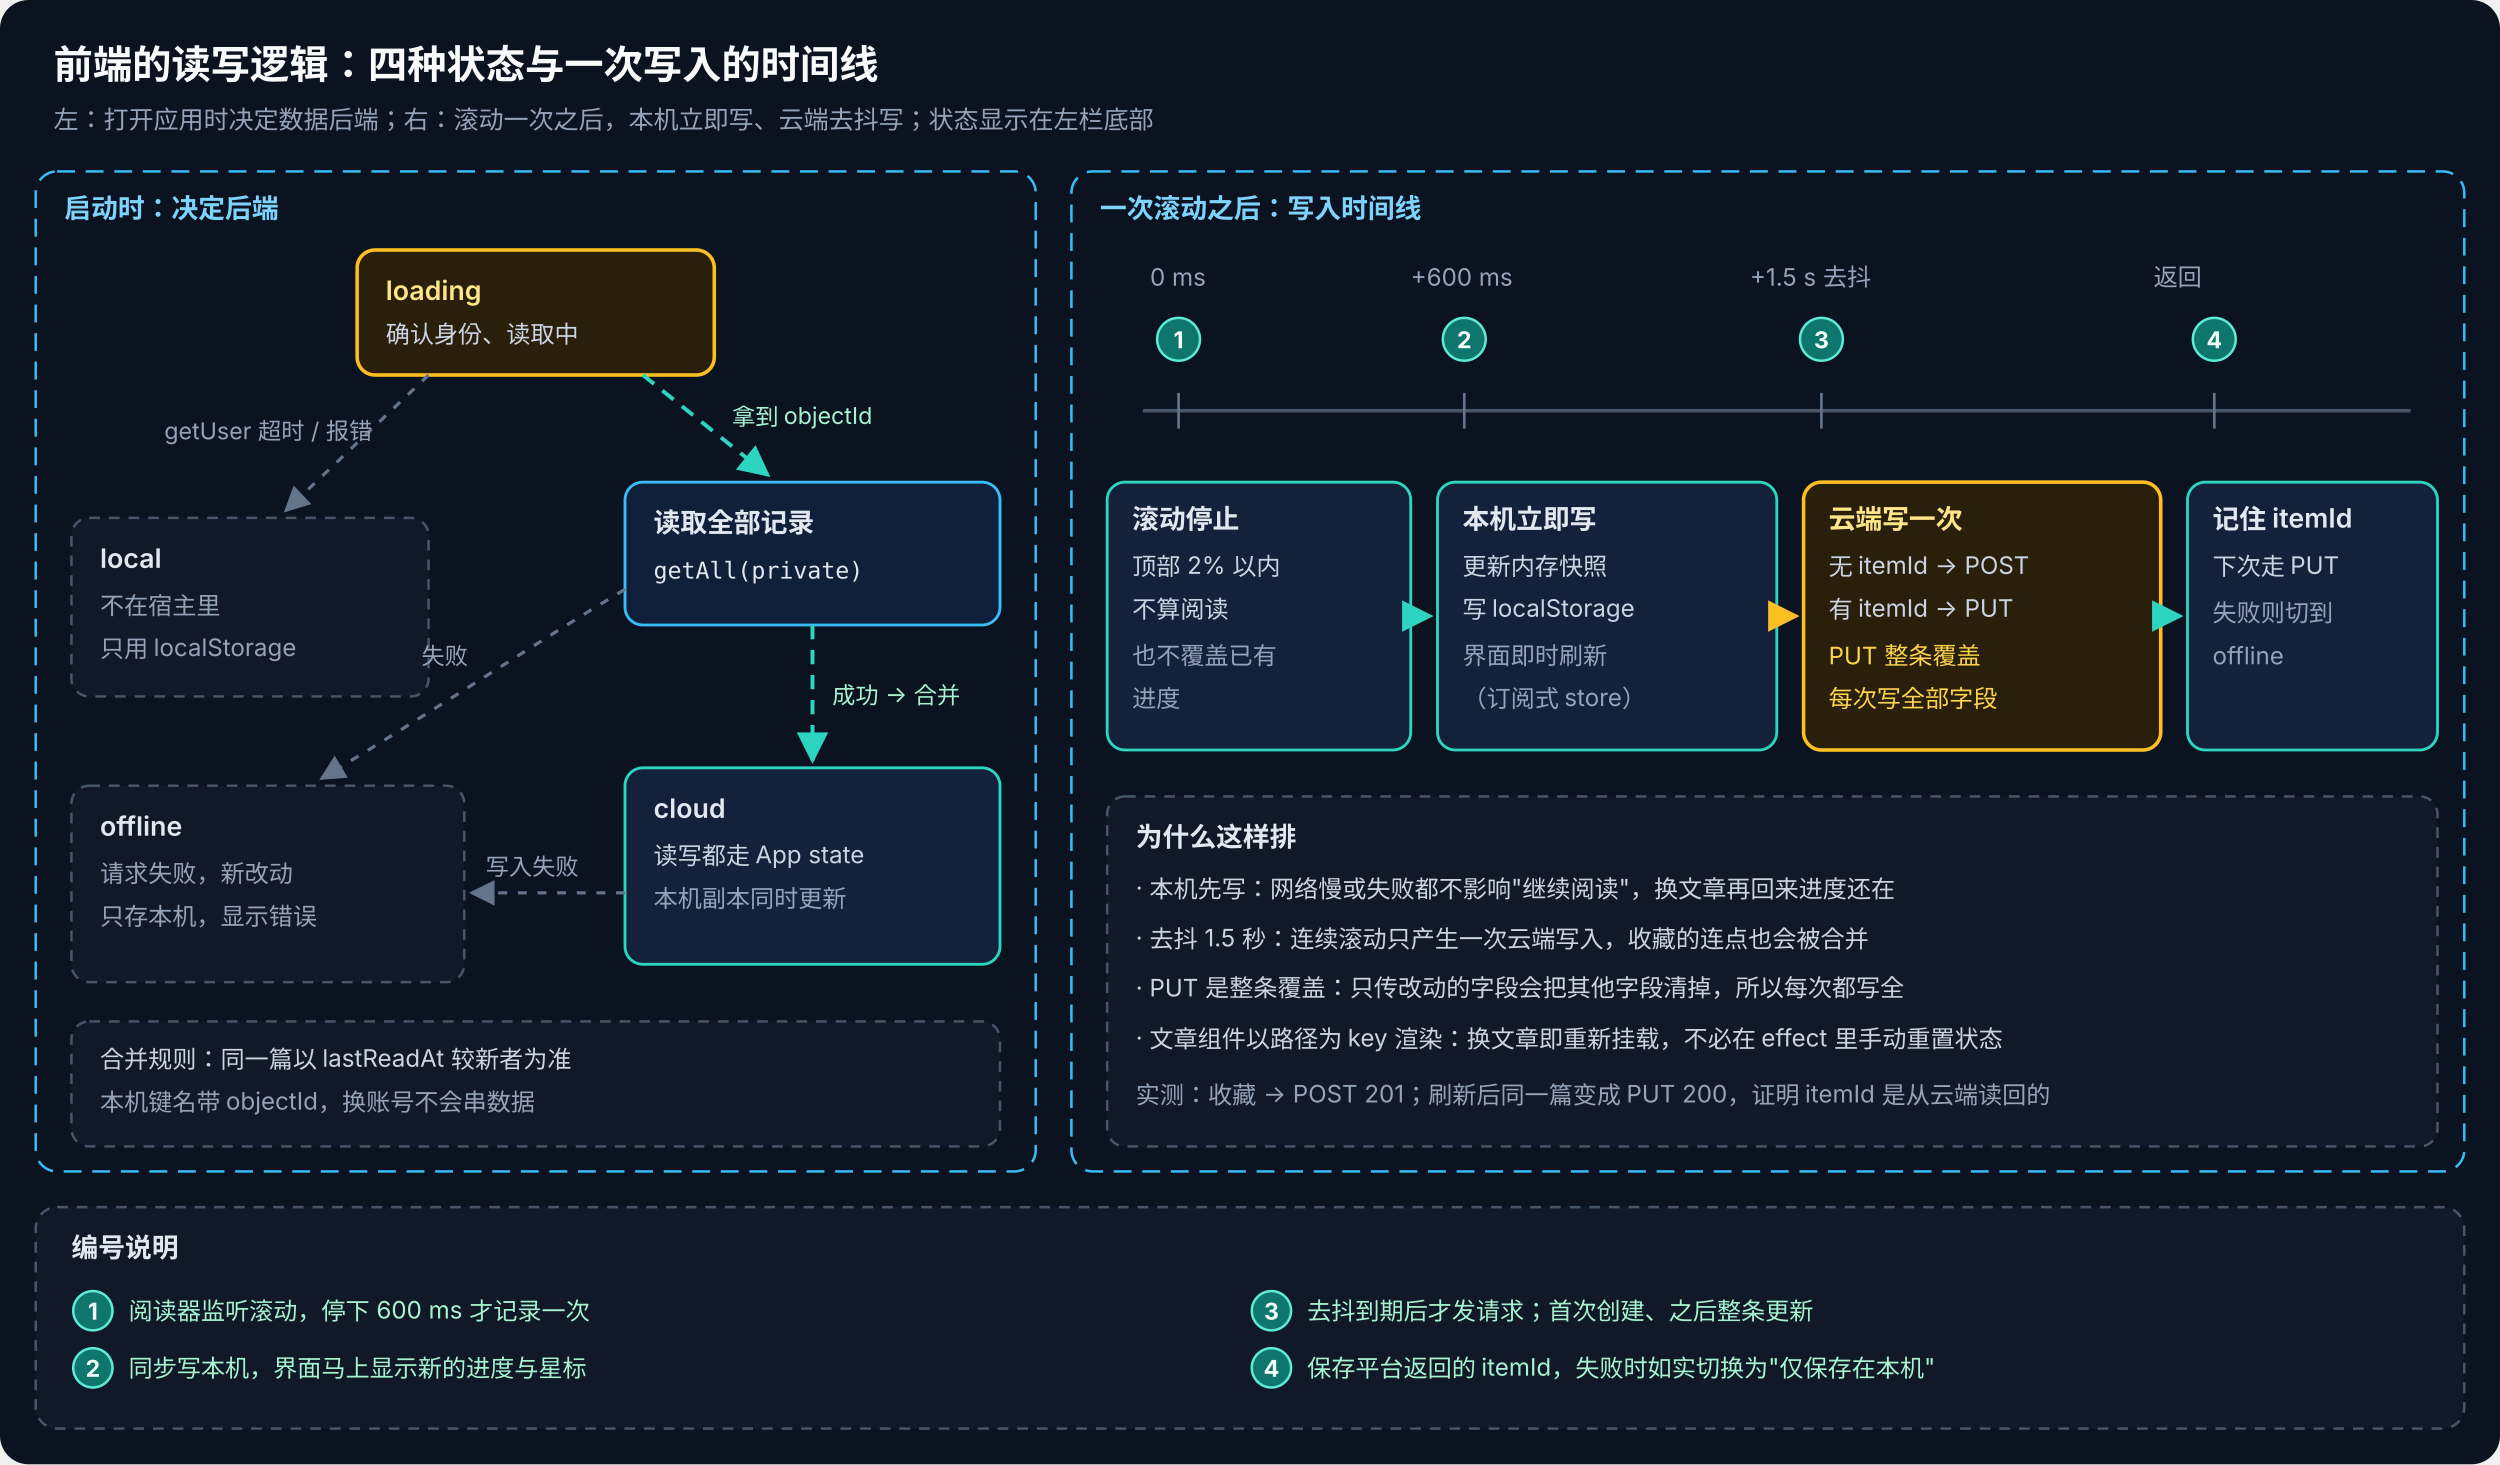
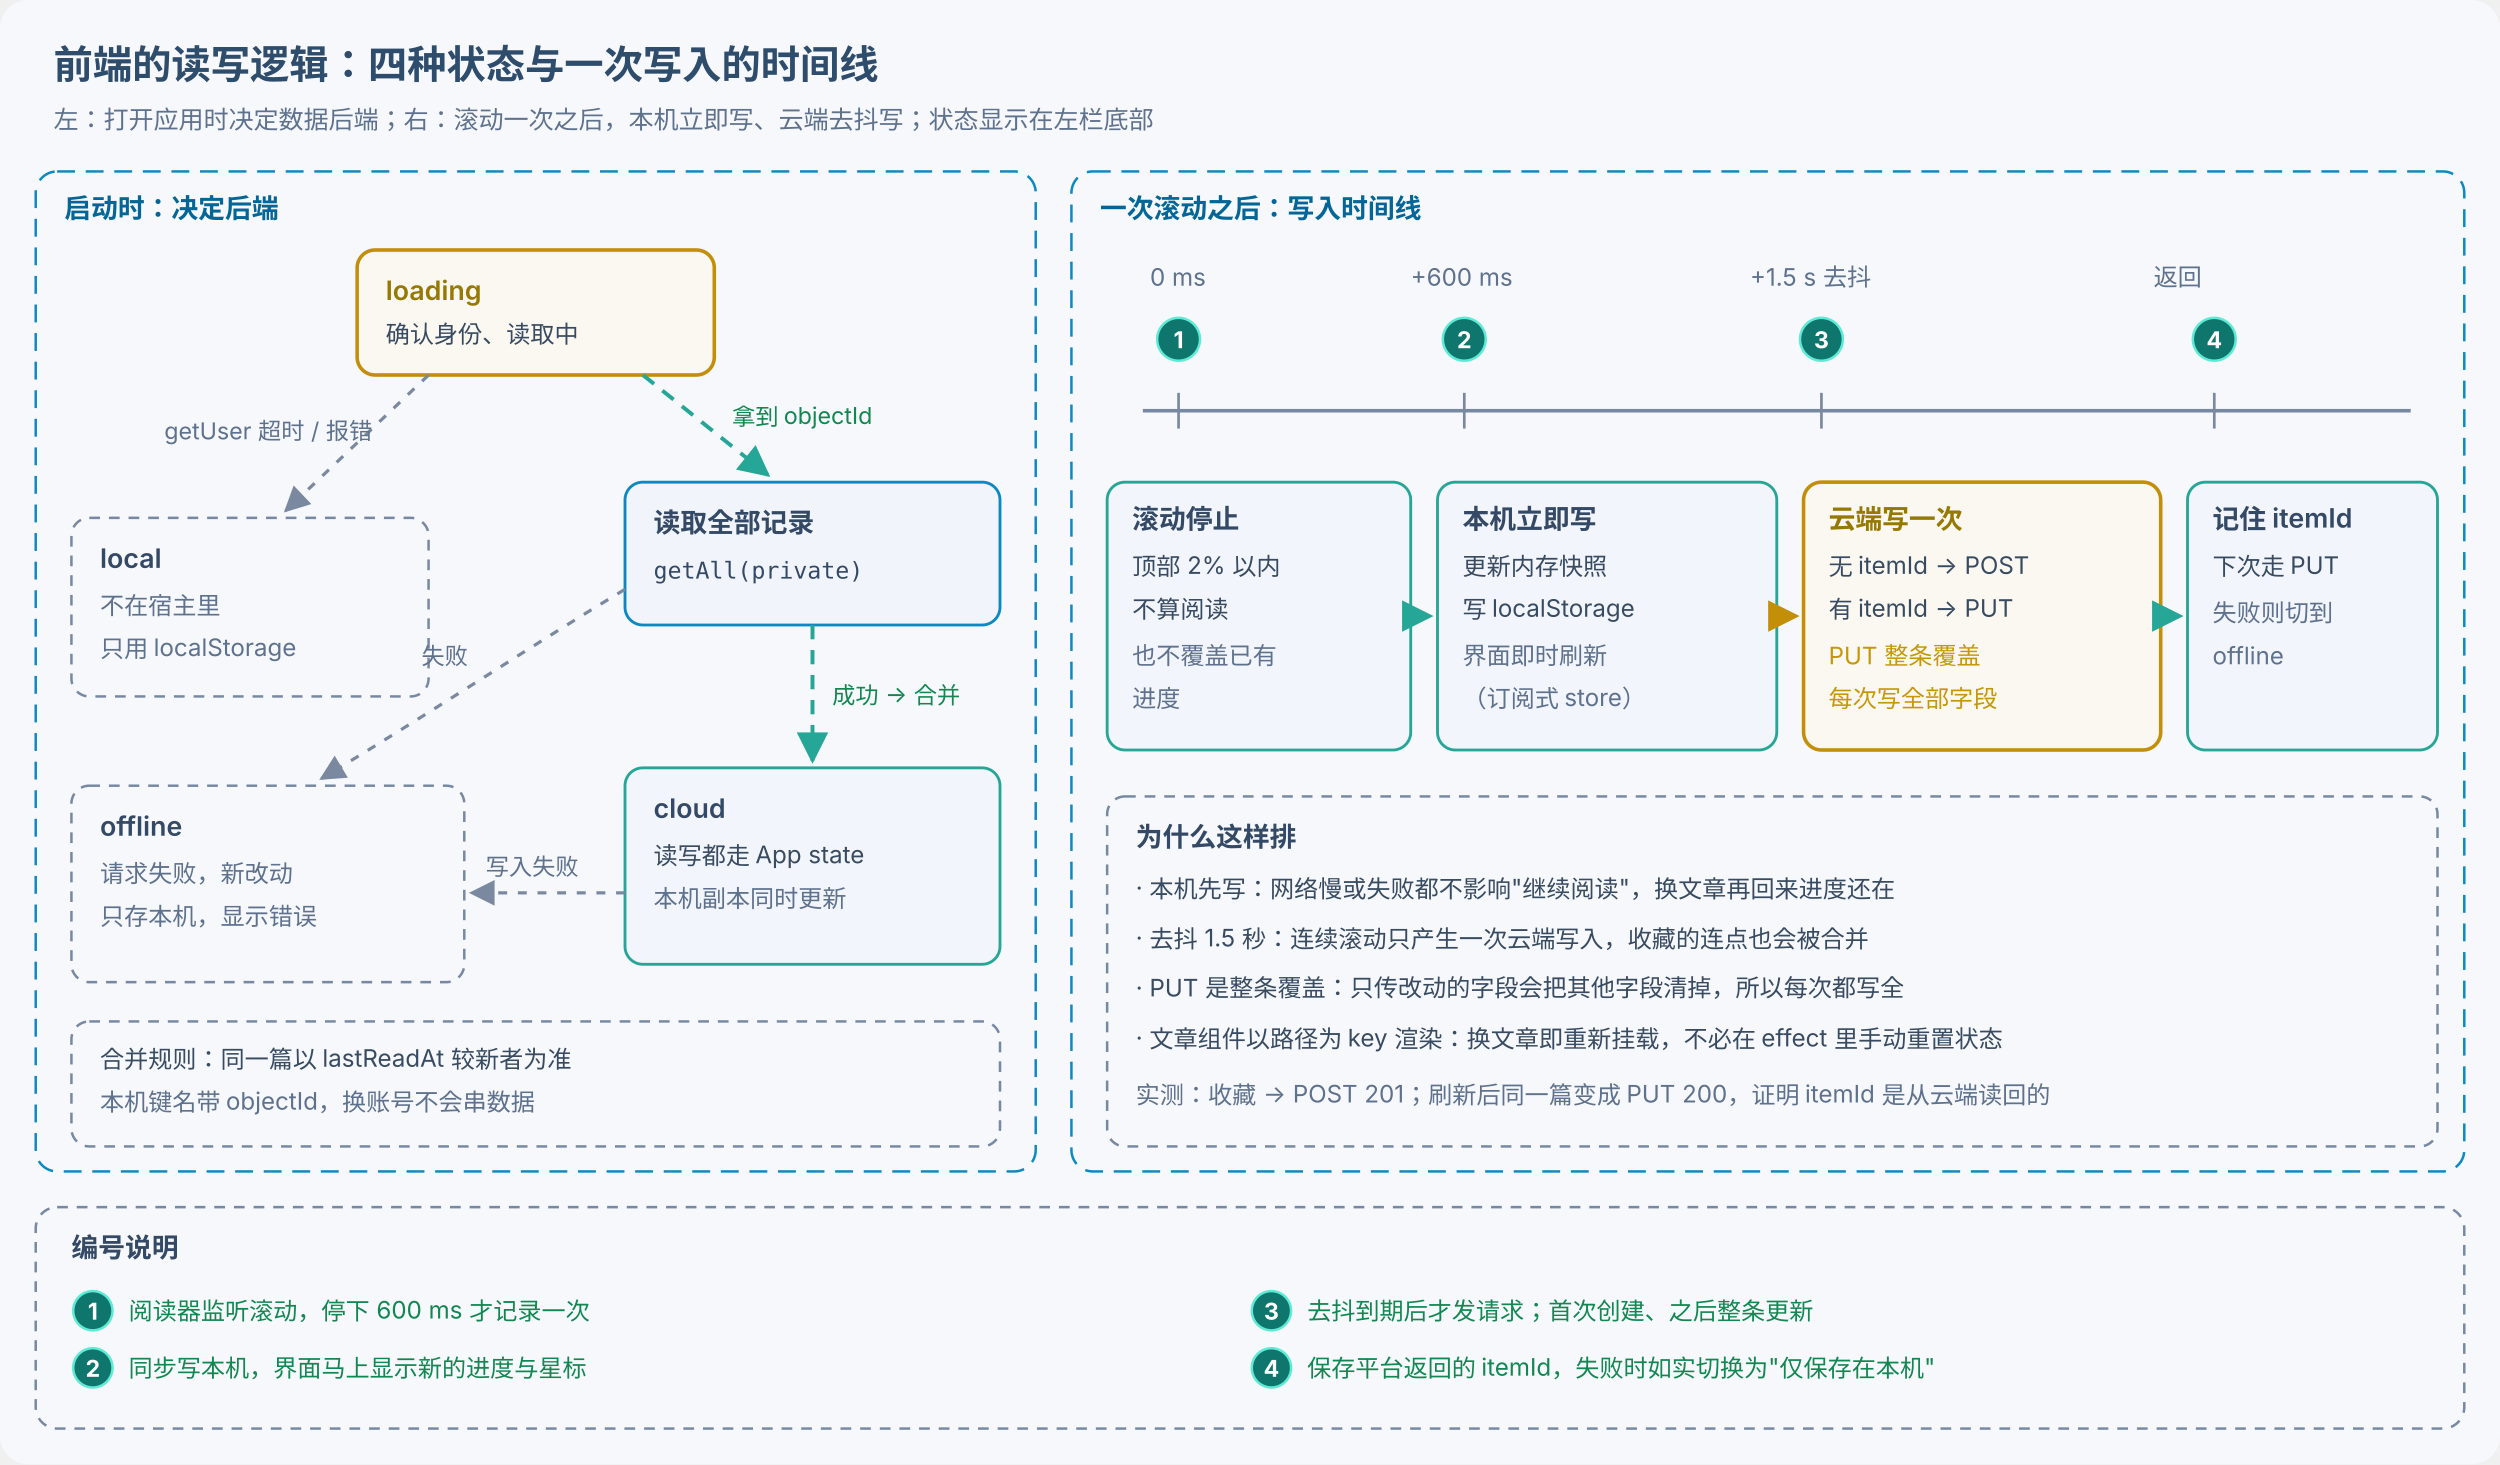
<svg xmlns="http://www.w3.org/2000/svg" viewBox="0 0 1400 820" width="1400" height="820" font-family="-apple-system, 'PingFang SC', 'Microsoft YaHei', 'Segoe UI', sans-serif">
  <defs>
    <marker id="arr" viewBox="0 0 10 10" refX="9" refY="5" markerWidth="8" markerHeight="8" orient="auto-start-reverse">
-       <path d="M0,0 L10,5 L0,10 z" fill="#2dd4bf" />
+       <path d="M0,0 L10,5 L0,10 z" fill="#26a696" />
    </marker>
    <marker id="arrAmber" viewBox="0 0 10 10" refX="9" refY="5" markerWidth="8" markerHeight="8" orient="auto-start-reverse">
-       <path d="M0,0 L10,5 L0,10 z" fill="#fbbf24" />
+       <path d="M0,0 L10,5 L0,10 z" fill="#c38f09" />
    </marker>
    <marker id="arrGray" viewBox="0 0 10 10" refX="9" refY="5" markerWidth="8" markerHeight="8" orient="auto-start-reverse">
-       <path d="M0,0 L10,5 L0,10 z" fill="#64748b" />
+       <path d="M0,0 L10,5 L0,10 z" fill="#7a899f" />
    </marker>
    <style>
-       .bg { fill: #0b1220; }
-       .box { fill: #13213a; stroke: #2dd4bf; stroke-width: 1.6; }
-       .boxBlue { fill: #10203a; stroke: #38bdf8; stroke-width: 1.6; }
-       .boxGray { fill: #111827; stroke: #475569; stroke-width: 1.4; stroke-dasharray: 6 5; }
-       .boxAmber { fill: #2a1f0b; stroke: #fbbf24; stroke-width: 2; animation: pulse 2.4s ease-in-out infinite; }
-       .zone { fill: none; stroke: #38bdf8; stroke-width: 1.4; stroke-dasharray: 10 6; }
-       .zl { fill: #7dd3fc; font-size: 15px; font-weight: 600; }
-       .h15 { fill: #e2e8f0; font-size: 15px; font-weight: 600; }
-       .hAmber { fill: #fde68a; font-size: 15px; font-weight: 600; }
-       .t { fill: #cbd5e1; font-size: 13.5px; }
-       .tGray { fill: #94a3b8; font-size: 13.5px; }
-       .tAmber { fill: #fcd34d; font-size: 13.5px; }
-       .mono { fill: #e2e8f0; font-size: 13px; font-family: Menlo, Consolas, monospace; }
-       .title { fill: #f8fafc; font-size: 22px; font-weight: 700; }
-       .sub { fill: #94a3b8; font-size: 14px; }
-       .lbl { fill: #a7f3d0; font-size: 13px; }
-       .lblG { fill: #94a3b8; font-size: 13px; }
-       .flow { fill: none; stroke: #2dd4bf; stroke-width: 2.2; stroke-dasharray: 8 6; animation: dash 1.2s linear infinite; }
-       .flowAmber { fill: none; stroke: #fbbf24; stroke-width: 2.2; stroke-dasharray: 8 6; animation: dash 1.2s linear infinite; }
-       .flowGray { fill: none; stroke: #64748b; stroke-width: 1.8; stroke-dasharray: 5 6; }
-       .axis { stroke: #475569; stroke-width: 2; }
-       .tick { stroke: #64748b; stroke-width: 1.5; }
+       .bg { fill: #f6f8fb; }
+       .box { fill: #f2f5fb; stroke: #26a696; stroke-width: 1.6; }
+       .boxBlue { fill: #f1f5fb; stroke: #0c89c0; stroke-width: 1.6; }
+       .boxGray { fill: #f6f8fb; stroke: #7688a2; stroke-width: 1.4; stroke-dasharray: 6 5; }
+       .boxAmber { fill: #fbf8f1; stroke: #c38f09; stroke-width: 2; animation: pulse 2.4s ease-in-out infinite; }
+       .zone { fill: none; stroke: #0c89c0; stroke-width: 1.4; stroke-dasharray: 10 6; }
+       .zl { fill: #036696; font-size: 15px; font-weight: 600; }
+       .h15 { fill: #344965; font-size: 15px; font-weight: 600; }
+       .hAmber { fill: #967903; font-size: 15px; font-weight: 600; }
+       .t { fill: #384b61; font-size: 13.5px; }
+       .tGray { fill: #5e718d; font-size: 13.5px; }
+       .tAmber { fill: #c49808; font-size: 13.5px; }
+       .mono { fill: #344965; font-size: 13px; font-family: Menlo, Consolas, monospace; }
+       .title { fill: #2e4c6b; font-size: 22px; font-weight: 700; }
+       .sub { fill: #5e718d; font-size: 14px; }
+       .lbl { fill: #128751; font-size: 13px; }
+       .lblG { fill: #5e718d; font-size: 13px; }
+       .flow { fill: none; stroke: #26a696; stroke-width: 2.2; stroke-dasharray: 8 6; animation: dash 1.2s linear infinite; }
+       .flowAmber { fill: none; stroke: #c38f09; stroke-width: 2.2; stroke-dasharray: 8 6; animation: dash 1.2s linear infinite; }
+       .flowGray { fill: none; stroke: #7a899f; stroke-width: 1.8; stroke-dasharray: 5 6; }
+       .axis { stroke: #7688a2; stroke-width: 2; }
+       .tick { stroke: #7a899f; stroke-width: 1.5; }
      .badge { fill: #0f766e; stroke: #5eead4; stroke-width: 1.4; }
-       .bn { fill: #f0fdfa; font-size: 13px; font-weight: 700; text-anchor: middle; }
-       .el { fill: #a7f3d0; font-size: 13.5px; }
+       .bn { fill:#ffffff; font-size: 13px; font-weight: 700; text-anchor: middle; }
+       .el { fill: #128751; font-size: 13.5px; }
      @keyframes dash { to { stroke-dashoffset: -28; } }
      @keyframes pulse { 0%,100% { stroke-opacity: 1; } 50% { stroke-opacity: 0.35; } }
    </style>
  </defs>
  <rect class="bg" width="1400" height="820" rx="16" />
  <text class="title" x="30" y="44">前端的读写逻辑：四种状态与一次写入的时间线</text>
  <text class="sub" x="30" y="72">左：打开应用时决定数据后端；右：滚动一次之后，本机立即写、云端去抖写；状态显示在左栏底部</text>
  <rect class="zone" x="20" y="96" width="560" height="560" rx="12" />
  <text class="zl" x="36" y="122">启动时：决定后端</text>
  <rect class="boxAmber" x="200" y="140" width="200" height="70" rx="10" />
  <text class="hAmber" x="216" y="168">loading</text>
  <text class="t" x="216" y="192">确认身份、读取中</text>
  <rect class="boxGray" x="40" y="290" width="200" height="100" rx="10" />
  <text class="h15" x="56" y="318">local</text>
  <text class="tGray" x="56" y="344">不在宿主里</text>
  <text class="tGray" x="56" y="368">只用 localStorage</text>
  <rect class="boxBlue" x="350" y="270" width="210" height="80" rx="10" />
  <text class="h15" x="366" y="298">读取全部记录</text>
  <text class="mono" x="366" y="324">getAll(private)</text>
  <rect class="box" x="350" y="430" width="210" height="110" rx="10" />
  <text class="h15" x="366" y="458">cloud</text>
  <text class="t" x="366" y="484">读写都走 App state</text>
  <text class="tGray" x="366" y="508">本机副本同时更新</text>
  <rect class="boxGray" x="40" y="440" width="220" height="110" rx="10" />
  <text class="h15" x="56" y="468">offline</text>
  <text class="tGray" x="56" y="494">请求失败，新改动</text>
  <text class="tGray" x="56" y="518">只存本机，显示错误</text>
  <path class="flowGray" d="M240,210 L160,286" marker-end="url(#arrGray)" />
  <text class="lblG" x="92" y="246">getUser 超时 / 报错</text>
  <path class="flow" d="M360,210 L430,266" marker-end="url(#arr)" />
  <text class="lbl" x="410" y="238">拿到 objectId</text>
  <path class="flow" d="M455,350 L455,426" marker-end="url(#arr)" />
  <text class="lbl" x="466" y="394">成功 → 合并</text>
  <path class="flowGray" d="M350,330 C300,360 240,400 180,436" marker-end="url(#arrGray)" />
  <text class="lblG" x="236" y="372">失败</text>
  <path class="flowGray" d="M350,500 L264,500" marker-end="url(#arrGray)" />
  <text class="lblG" x="272" y="490">写入失败</text>
  <rect class="boxGray" x="40" y="572" width="520" height="70" rx="10" />
  <text class="t" x="56" y="598">合并规则：同一篇以 lastReadAt 较新者为准</text>
  <text class="tGray" x="56" y="622">本机键名带 objectId，换账号不会串数据</text>
  <rect class="zone" x="600" y="96" width="780" height="560" rx="12" />
  <text class="zl" x="616" y="122">一次滚动之后：写入时间线</text>
  <line class="axis" x1="640" y1="230" x2="1350" y2="230" />
  <line class="tick" x1="660" y1="220" x2="660" y2="240" />
  <line class="tick" x1="820" y1="220" x2="820" y2="240" />
  <line class="tick" x1="1020" y1="220" x2="1020" y2="240" />
  <line class="tick" x1="1240" y1="220" x2="1240" y2="240" />
  <circle class="badge" cx="660" cy="190" r="12" />
  <text class="bn" x="660" y="195">1</text>
  <circle class="badge" cx="820" cy="190" r="12" />
  <text class="bn" x="820" y="195">2</text>
  <circle class="badge" cx="1020" cy="190" r="12" />
  <text class="bn" x="1020" y="195">3</text>
  <circle class="badge" cx="1240" cy="190" r="12" />
  <text class="bn" x="1240" y="195">4</text>
  <text class="tGray" x="644" y="160">0 ms</text>
  <text class="tGray" x="790" y="160">+600 ms</text>
  <text class="tGray" x="980" y="160">+1.5 s 去抖</text>
  <text class="tGray" x="1206" y="160">返回</text>
  <rect class="box" x="620" y="270" width="170" height="150" rx="10" />
  <text class="h15" x="634" y="296">滚动停止</text>
  <text class="t" x="634" y="322">顶部 2% 以内</text>
  <text class="t" x="634" y="346">不算阅读</text>
  <text class="tGray" x="634" y="372">也不覆盖已有</text>
  <text class="tGray" x="634" y="396">进度</text>
  <rect class="box" x="805" y="270" width="190" height="150" rx="10" />
  <text class="h15" x="819" y="296">本机立即写</text>
  <text class="t" x="819" y="322">更新内存快照</text>
  <text class="t" x="819" y="346">写 localStorage</text>
  <text class="tGray" x="819" y="372">界面即时刷新</text>
  <text class="tGray" x="819" y="396">（订阅式 store）</text>
  <rect class="boxAmber" x="1010" y="270" width="200" height="150" rx="10" />
  <text class="hAmber" x="1024" y="296">云端写一次</text>
  <text class="t" x="1024" y="322">无 itemId → POST</text>
  <text class="t" x="1024" y="346">有 itemId → PUT</text>
  <text class="tAmber" x="1024" y="372">PUT 整条覆盖</text>
  <text class="tAmber" x="1024" y="396">每次写全部字段</text>
  <rect class="box" x="1225" y="270" width="140" height="150" rx="10" />
  <text class="h15" x="1239" y="296">记住 itemId</text>
  <text class="t" x="1239" y="322">下次走 PUT</text>
  <text class="tGray" x="1239" y="348">失败则切到</text>
  <text class="tGray" x="1239" y="372">offline</text>
  <path class="flow" d="M790,345 L801,345" marker-end="url(#arr)" />
  <path class="flowAmber" d="M995,345 L1006,345" marker-end="url(#arrAmber)" />
  <path class="flow" d="M1210,345 L1221,345" marker-end="url(#arr)" />
  <rect class="boxGray" x="620" y="446" width="745" height="196" rx="10" />
  <text class="h15" x="636" y="474">为什么这样排</text>
  <text class="t" x="636" y="502">· 本机先写：网络慢或失败都不影响"继续阅读"，换文章再回来进度还在</text>
  <text class="t" x="636" y="530">· 去抖 1.5 秒：连续滚动只产生一次云端写入，收藏的连点也会被合并</text>
  <text class="t" x="636" y="558">· PUT 是整条覆盖：只传改动的字段会把其他字段清掉，所以每次都写全</text>
  <text class="t" x="636" y="586">· 文章组件以路径为 key 渲染：换文章即重新挂载，不必在 effect 里手动重置状态</text>
  <text class="tGray" x="636" y="618">实测：收藏 → POST 201；刷新后同一篇变成 PUT 200，证明 itemId 是从云端读回的</text>
  <rect class="boxGray" x="20" y="676" width="1360" height="124" rx="12" />
  <text class="h15" x="40" y="704">编号说明</text>
  <circle class="badge" cx="52" cy="734" r="11" />
  <text class="bn" x="52" y="739">1</text>
  <text class="el" x="72" y="739">阅读器监听滚动，停下 600 ms 才记录一次</text>
  <circle class="badge" cx="52" cy="766" r="11" />
  <text class="bn" x="52" y="771">2</text>
  <text class="el" x="72" y="771">同步写本机，界面马上显示新的进度与星标</text>
  <circle class="badge" cx="712" cy="734" r="11" />
  <text class="bn" x="712" y="739">3</text>
  <text class="el" x="732" y="739">去抖到期后才发请求；首次创建、之后整条更新</text>
  <circle class="badge" cx="712" cy="766" r="11" />
  <text class="bn" x="712" y="771">4</text>
  <text class="el" x="732" y="771">保存平台返回的 itemId，失败时如实切换为"仅保存在本机"</text>
</svg>
